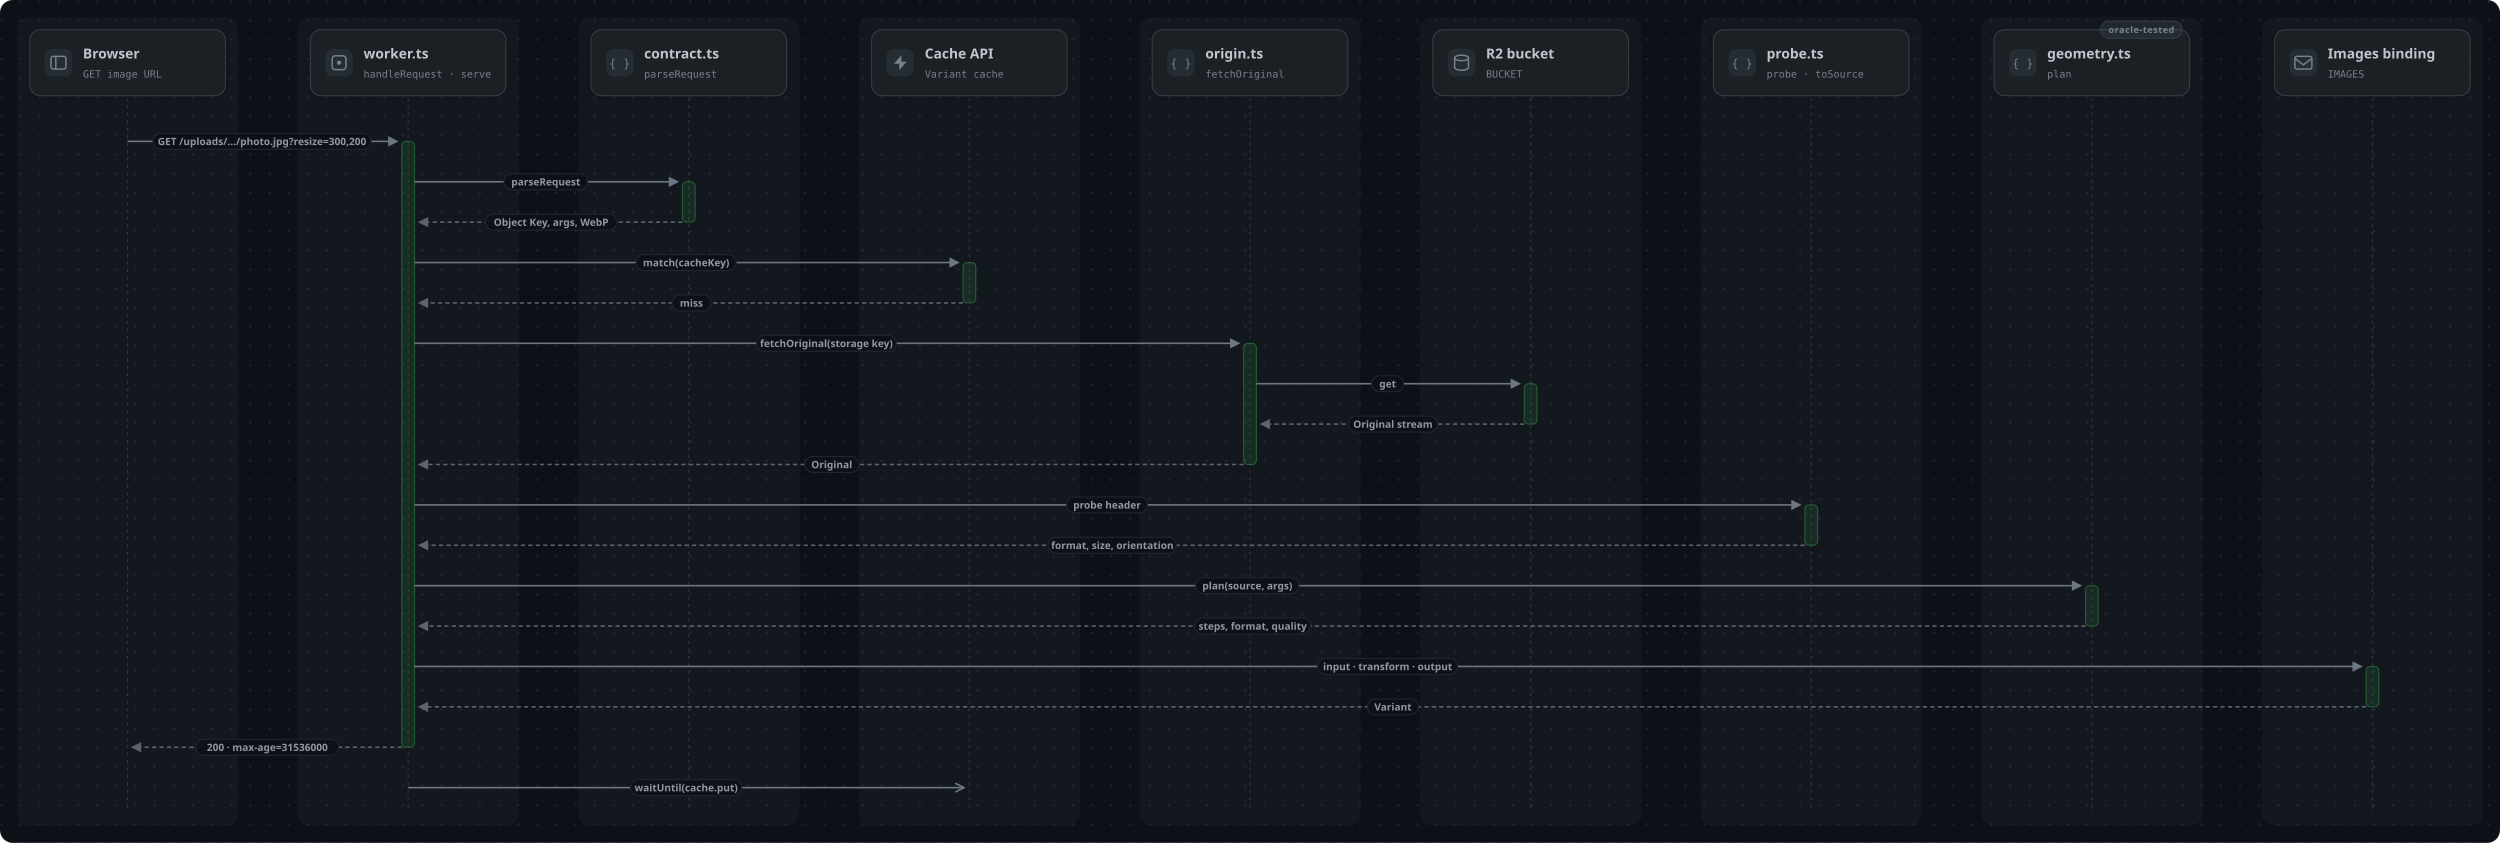
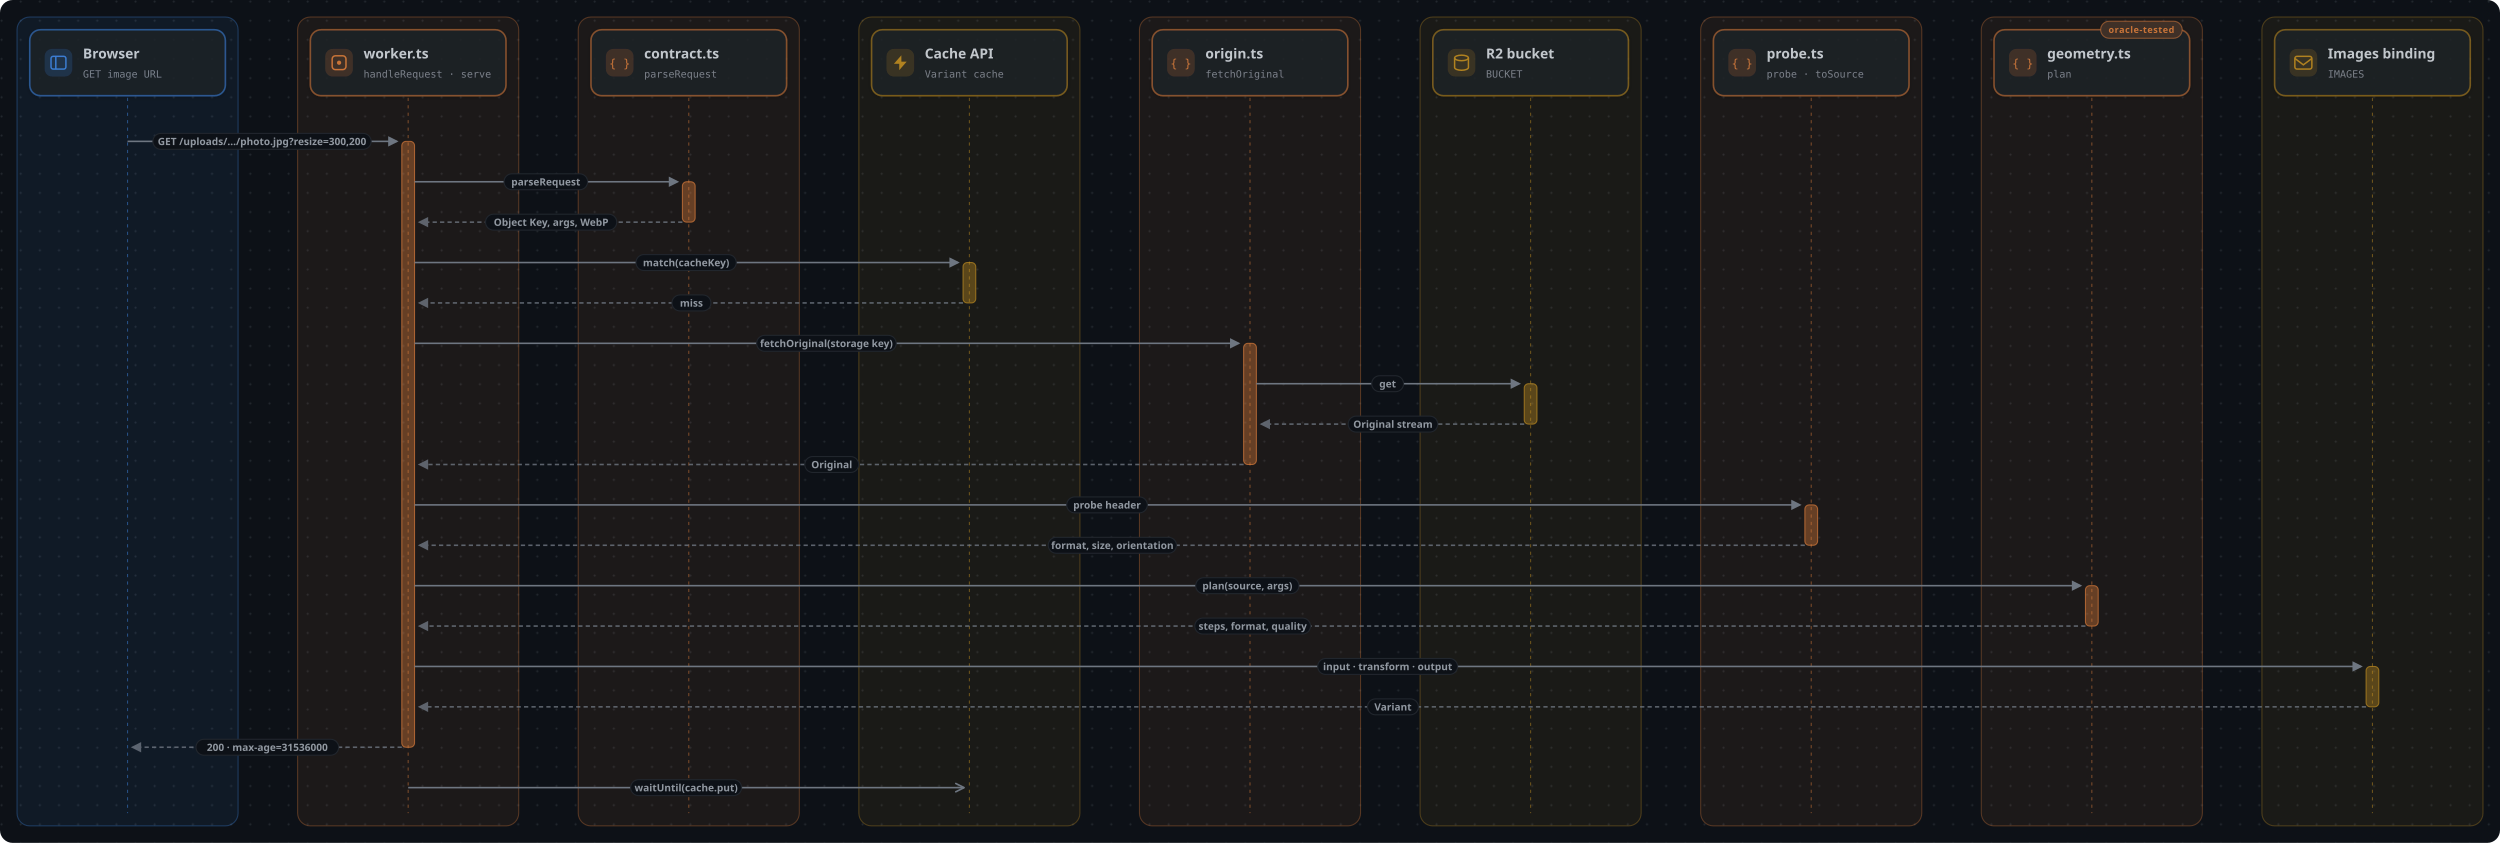
- <svg xmlns="http://www.w3.org/2000/svg" viewBox="0 0 2352 793" width="2352" height="793" role="img" aria-label="Public image, cache miss" font-family="-apple-system, BlinkMacSystemFont, &quot;Segoe UI&quot;, &quot;Noto Sans&quot;, Helvetica, Arial, sans-serif">
+ <svg xmlns="http://www.w3.org/2000/svg" data-lane-colors="1" viewBox="0 0 2352 793" width="2352" height="793" role="img" aria-label="Public image, cache miss" font-family="-apple-system, BlinkMacSystemFont, &quot;Segoe UI&quot;, &quot;Noto Sans&quot;, Helvetica, Arial, sans-serif">
  <defs>
    <pattern id="dots" width="18" height="18" patternUnits="userSpaceOnUse">
      <circle cx="1.5" cy="1.5" r="1" fill="rgba(110,118,129,.22)" />
    </pattern>
    <marker id="mk-added" viewBox="0 0 10 10" refX="8" refY="5" markerWidth="6.5" markerHeight="6.5" orient="auto-start-reverse">
      <path d="M0,0 L10,5 L0,10 z" fill="#3fb950" />
    </marker>
    <marker id="mko-added" viewBox="0 0 10 10" refX="10" refY="5" markerWidth="6.5" markerHeight="6.5" orient="auto-start-reverse">
      <path d="M2,1 L10,5 L2,9" fill="none" stroke="#3fb950" stroke-width="1.6" stroke-linecap="round" stroke-linejoin="round" />
    </marker>
    <marker id="mk-modified" viewBox="0 0 10 10" refX="8" refY="5" markerWidth="6.5" markerHeight="6.5" orient="auto-start-reverse">
      <path d="M0,0 L10,5 L0,10 z" fill="#d29922" />
    </marker>
    <marker id="mko-modified" viewBox="0 0 10 10" refX="10" refY="5" markerWidth="6.5" markerHeight="6.5" orient="auto-start-reverse">
      <path d="M2,1 L10,5 L2,9" fill="none" stroke="#d29922" stroke-width="1.6" stroke-linecap="round" stroke-linejoin="round" />
    </marker>
    <marker id="mk-removed" viewBox="0 0 10 10" refX="8" refY="5" markerWidth="6.5" markerHeight="6.5" orient="auto-start-reverse">
      <path d="M0,0 L10,5 L0,10 z" fill="#f85149" />
    </marker>
    <marker id="mko-removed" viewBox="0 0 10 10" refX="10" refY="5" markerWidth="6.5" markerHeight="6.5" orient="auto-start-reverse">
      <path d="M2,1 L10,5 L2,9" fill="none" stroke="#f85149" stroke-width="1.6" stroke-linecap="round" stroke-linejoin="round" />
    </marker>
    <marker id="mk-neutral" viewBox="0 0 10 10" refX="8" refY="5" markerWidth="6.5" markerHeight="6.5" orient="auto-start-reverse">
      <path d="M0,0 L10,5 L0,10 z" fill="#6e7681" />
    </marker>
    <marker id="mko-neutral" viewBox="0 0 10 10" refX="10" refY="5" markerWidth="6.5" markerHeight="6.5" orient="auto-start-reverse">
      <path d="M2,1 L10,5 L2,9" fill="none" stroke="#6e7681" stroke-width="1.6" stroke-linecap="round" stroke-linejoin="round" />
    </marker>
  </defs>
  <rect x="0" y="0" width="2352" height="793" rx="12" fill="#0d1117" />
  <rect x="0" y="0" width="2352" height="793" rx="12" fill="url(#dots)" />
  <g transform="translate(12,10)">
    <g>
-       <rect class="lanebox" x="4" y="6" width="208" height="761" rx="12" fill="rgba(110,118,129,.07)" />
-       <rect class="lanebox" x="268" y="6" width="208" height="761" rx="12" fill="rgba(110,118,129,.07)" />
-       <rect class="lanebox" x="532" y="6" width="208" height="761" rx="12" fill="rgba(110,118,129,.07)" />
-       <rect class="lanebox" x="796" y="6" width="208" height="761" rx="12" fill="rgba(110,118,129,.07)" />
-       <rect class="lanebox" x="1060" y="6" width="208" height="761" rx="12" fill="rgba(110,118,129,.07)" />
-       <rect class="lanebox" x="1324" y="6" width="208" height="761" rx="12" fill="rgba(110,118,129,.07)" />
-       <rect class="lanebox" x="1588" y="6" width="208" height="761" rx="12" fill="rgba(110,118,129,.07)" />
-       <rect class="lanebox" x="1852" y="6" width="208" height="761" rx="12" fill="rgba(110,118,129,.07)" />
-       <rect class="lanebox" x="2116" y="6" width="208" height="761" rx="12" fill="rgba(110,118,129,.07)" />
-     </g>
-     <g>
-       <line class="lifeline" x1="108" y1="82" x2="108" y2="755" stroke="#30363d" stroke-width="1" stroke-dasharray="3 4" />
-       <line class="lifeline" x1="372" y1="82" x2="372" y2="755" stroke="#30363d" stroke-width="1" stroke-dasharray="3 4" />
-       <rect class="actbar" x="366" y="123" width="12" height="570" rx="4" fill="rgba(46,160,67,.15)" stroke="rgba(63,185,80,.4)" />
-       <line class="lifeline" x1="636" y1="82" x2="636" y2="755" stroke="#30363d" stroke-width="1" stroke-dasharray="3 4" />
-       <rect class="actbar" x="630" y="161" width="12" height="38" rx="4" fill="rgba(46,160,67,.15)" stroke="rgba(63,185,80,.4)" />
-       <line class="lifeline" x1="900" y1="82" x2="900" y2="755" stroke="#30363d" stroke-width="1" stroke-dasharray="3 4" />
-       <rect class="actbar" x="894" y="237" width="12" height="38" rx="4" fill="rgba(46,160,67,.15)" stroke="rgba(63,185,80,.4)" />
-       <line class="lifeline" x1="1164" y1="82" x2="1164" y2="755" stroke="#30363d" stroke-width="1" stroke-dasharray="3 4" />
-       <rect class="actbar" x="1158" y="313" width="12" height="114" rx="4" fill="rgba(46,160,67,.15)" stroke="rgba(63,185,80,.4)" />
-       <line class="lifeline" x1="1428" y1="82" x2="1428" y2="755" stroke="#30363d" stroke-width="1" stroke-dasharray="3 4" />
-       <rect class="actbar" x="1422" y="351" width="12" height="38" rx="4" fill="rgba(46,160,67,.15)" stroke="rgba(63,185,80,.4)" />
-       <line class="lifeline" x1="1692" y1="82" x2="1692" y2="755" stroke="#30363d" stroke-width="1" stroke-dasharray="3 4" />
-       <rect class="actbar" x="1686" y="465" width="12" height="38" rx="4" fill="rgba(46,160,67,.15)" stroke="rgba(63,185,80,.4)" />
-       <line class="lifeline" x1="1956" y1="82" x2="1956" y2="755" stroke="#30363d" stroke-width="1" stroke-dasharray="3 4" />
-       <rect class="actbar" x="1950" y="541" width="12" height="38" rx="4" fill="rgba(46,160,67,.15)" stroke="rgba(63,185,80,.4)" />
-       <line class="lifeline" x1="2220" y1="82" x2="2220" y2="755" stroke="#30363d" stroke-width="1" stroke-dasharray="3 4" />
-       <rect class="actbar" x="2214" y="617" width="12" height="38" rx="4" fill="rgba(46,160,67,.15)" stroke="rgba(63,185,80,.4)" />
-     </g>
-     <g>
-       <g class="cardsh context" filter="drop-shadow(0 1px 2px rgba(0,0,0,.28))" opacity="0.82">
-         <rect class="card" x="16" y="18" width="184" height="62" rx="10" fill="#1c2128" stroke-width="1" stroke="#3d444d" />
-         <rect class="chip" x="30" y="36" width="26" height="26" rx="7" fill="rgba(110,118,129,.18)" />
-         <g>
-           <rect class="glyph-stroke" x="36" y="43" width="14" height="12" rx="2" stroke="#9198a1" stroke-width="1.4" fill="none" />
-           <path class="glyph-stroke" d="M40.5,43 v12" stroke="#9198a1" stroke-width="1.4" fill="none" />
+       <rect class="lanebox" x="4" y="6" width="208" height="761" rx="12" fill="rgba(68,147,248,0.07)" stroke="rgba(68,147,248,0.3)" stroke-width="1" />
+       <rect class="lanebox" x="268" y="6" width="208" height="761" rx="12" fill="rgba(240,136,62,0.07)" stroke="rgba(240,136,62,0.3)" stroke-width="1" />
+       <rect class="lanebox" x="532" y="6" width="208" height="761" rx="12" fill="rgba(240,136,62,0.07)" stroke="rgba(240,136,62,0.3)" stroke-width="1" />
+       <rect class="lanebox" x="796" y="6" width="208" height="761" rx="12" fill="rgba(210,153,34,0.07)" stroke="rgba(210,153,34,0.3)" stroke-width="1" />
+       <rect class="lanebox" x="1060" y="6" width="208" height="761" rx="12" fill="rgba(240,136,62,0.07)" stroke="rgba(240,136,62,0.3)" stroke-width="1" />
+       <rect class="lanebox" x="1324" y="6" width="208" height="761" rx="12" fill="rgba(210,153,34,0.07)" stroke="rgba(210,153,34,0.3)" stroke-width="1" />
+       <rect class="lanebox" x="1588" y="6" width="208" height="761" rx="12" fill="rgba(240,136,62,0.07)" stroke="rgba(240,136,62,0.3)" stroke-width="1" />
+       <rect class="lanebox" x="1852" y="6" width="208" height="761" rx="12" fill="rgba(240,136,62,0.07)" stroke="rgba(240,136,62,0.3)" stroke-width="1" />
+       <rect class="lanebox" x="2116" y="6" width="208" height="761" rx="12" fill="rgba(210,153,34,0.07)" stroke="rgba(210,153,34,0.3)" stroke-width="1" />
+     </g>
+     <g>
+       <line class="lifeline" x1="108" y1="82" x2="108" y2="755" stroke="rgba(68,147,248,0.45)" stroke-width="1" stroke-dasharray="3 4" />
+       <line class="lifeline" x1="372" y1="82" x2="372" y2="755" stroke="rgba(240,136,62,0.45)" stroke-width="1" stroke-dasharray="3 4" />
+       <rect class="actbar" x="366" y="123" width="12" height="570" rx="4" fill="rgba(240,136,62,0.35)" stroke="rgba(240,136,62,0.6)" />
+       <line class="lifeline" x1="636" y1="82" x2="636" y2="755" stroke="rgba(240,136,62,0.45)" stroke-width="1" stroke-dasharray="3 4" />
+       <rect class="actbar" x="630" y="161" width="12" height="38" rx="4" fill="rgba(240,136,62,0.35)" stroke="rgba(240,136,62,0.6)" />
+       <line class="lifeline" x1="900" y1="82" x2="900" y2="755" stroke="rgba(210,153,34,0.45)" stroke-width="1" stroke-dasharray="3 4" />
+       <rect class="actbar" x="894" y="237" width="12" height="38" rx="4" fill="rgba(210,153,34,0.35)" stroke="rgba(210,153,34,0.6)" />
+       <line class="lifeline" x1="1164" y1="82" x2="1164" y2="755" stroke="rgba(240,136,62,0.45)" stroke-width="1" stroke-dasharray="3 4" />
+       <rect class="actbar" x="1158" y="313" width="12" height="114" rx="4" fill="rgba(240,136,62,0.35)" stroke="rgba(240,136,62,0.6)" />
+       <line class="lifeline" x1="1428" y1="82" x2="1428" y2="755" stroke="rgba(210,153,34,0.45)" stroke-width="1" stroke-dasharray="3 4" />
+       <rect class="actbar" x="1422" y="351" width="12" height="38" rx="4" fill="rgba(210,153,34,0.35)" stroke="rgba(210,153,34,0.6)" />
+       <line class="lifeline" x1="1692" y1="82" x2="1692" y2="755" stroke="rgba(240,136,62,0.45)" stroke-width="1" stroke-dasharray="3 4" />
+       <rect class="actbar" x="1686" y="465" width="12" height="38" rx="4" fill="rgba(240,136,62,0.35)" stroke="rgba(240,136,62,0.6)" />
+       <line class="lifeline" x1="1956" y1="82" x2="1956" y2="755" stroke="rgba(240,136,62,0.45)" stroke-width="1" stroke-dasharray="3 4" />
+       <rect class="actbar" x="1950" y="541" width="12" height="38" rx="4" fill="rgba(240,136,62,0.35)" stroke="rgba(240,136,62,0.6)" />
+       <line class="lifeline" x1="2220" y1="82" x2="2220" y2="755" stroke="rgba(210,153,34,0.45)" stroke-width="1" stroke-dasharray="3 4" />
+       <rect class="actbar" x="2214" y="617" width="12" height="38" rx="4" fill="rgba(210,153,34,0.35)" stroke="rgba(210,153,34,0.6)" />
+     </g>
+     <g>
+       <g class="cardsh context" filter="drop-shadow(0 1px 2px rgba(0,0,0,.28))" opacity="0.82">
+         <rect class="card" x="16" y="18" width="184" height="62" rx="10" fill="#1c2128" stroke-width="1.5" stroke="rgba(68,147,248,0.6)" />
+         <rect class="chip" x="30" y="36" width="26" height="26" rx="7" fill="rgba(68,147,248,0.2)" />
+         <g>
+           <rect class="glyph-stroke" x="36" y="43" width="14" height="12" rx="2" stroke="#4493f8" stroke-width="1.4" fill="none" />
+           <path class="glyph-stroke" d="M40.5,43 v12" stroke="#4493f8" stroke-width="1.4" fill="none" />
        </g>
        <text class="ntitle" x="66" y="45" font-size="13" font-weight="600" fill="#e6edf3">Browser</text>
        <text class="nsub" x="66" y="63" font-size="9.5" fill="#9198a1" font-family="ui-monospace, SFMono-Regular, &quot;SF Mono&quot;, Menlo, Consolas, monospace">GET image URL</text>
      </g>
      <g class="cardsh context" filter="drop-shadow(0 1px 2px rgba(0,0,0,.28))" opacity="0.82">
-         <rect class="card" x="280" y="18" width="184" height="62" rx="10" fill="#1c2128" stroke-width="1" stroke="#3d444d" />
-         <rect class="chip" x="294" y="36" width="26" height="26" rx="7" fill="rgba(110,118,129,.18)" />
-         <g>
-           <rect class="glyph-stroke" x="300.5" y="42.5" width="13" height="13" rx="3" stroke="#9198a1" stroke-width="1.4" fill="none" />
-           <circle class="glyph" fill="#9198a1" cx="307" cy="49" r="2" />
+         <rect class="card" x="280" y="18" width="184" height="62" rx="10" fill="#1c2128" stroke-width="1.5" stroke="rgba(240,136,62,0.6)" />
+         <rect class="chip" x="294" y="36" width="26" height="26" rx="7" fill="rgba(240,136,62,0.2)" />
+         <g>
+           <rect class="glyph-stroke" x="300.5" y="42.5" width="13" height="13" rx="3" stroke="#f0883e" stroke-width="1.4" fill="none" />
+           <circle class="glyph" fill="#f0883e" cx="307" cy="49" r="2" />
        </g>
        <text class="ntitle" x="330" y="45" font-size="13" font-weight="600" fill="#e6edf3">worker.ts</text>
        <text class="nsub" x="330" y="63" font-size="9.5" fill="#9198a1" font-family="ui-monospace, SFMono-Regular, &quot;SF Mono&quot;, Menlo, Consolas, monospace">handleRequest · serve</text>
      </g>
      <g class="cardsh context" filter="drop-shadow(0 1px 2px rgba(0,0,0,.28))" opacity="0.82">
-         <rect class="card" x="544" y="18" width="184" height="62" rx="10" fill="#1c2128" stroke-width="1" stroke="#3d444d" />
-         <rect class="chip" x="558" y="36" width="26" height="26" rx="7" fill="rgba(110,118,129,.18)" />
-         <g>
-           <text class="glyph" x="571" y="53.5" text-anchor="middle" fill="#9198a1" font-size="11" font-family="ui-monospace, SFMono-Regular, &quot;SF Mono&quot;, Menlo, Consolas, monospace">{ }</text>
+         <rect class="card" x="544" y="18" width="184" height="62" rx="10" fill="#1c2128" stroke-width="1.5" stroke="rgba(240,136,62,0.6)" />
+         <rect class="chip" x="558" y="36" width="26" height="26" rx="7" fill="rgba(240,136,62,0.2)" />
+         <g>
+           <text class="glyph" x="571" y="53.5" text-anchor="middle" fill="#f0883e" font-size="11" font-family="ui-monospace, SFMono-Regular, &quot;SF Mono&quot;, Menlo, Consolas, monospace">{ }</text>
        </g>
        <text class="ntitle" x="594" y="45" font-size="13" font-weight="600" fill="#e6edf3">contract.ts</text>
        <text class="nsub" x="594" y="63" font-size="9.5" fill="#9198a1" font-family="ui-monospace, SFMono-Regular, &quot;SF Mono&quot;, Menlo, Consolas, monospace">parseRequest</text>
      </g>
      <g class="cardsh context" filter="drop-shadow(0 1px 2px rgba(0,0,0,.28))" opacity="0.82">
-         <rect class="card" x="808" y="18" width="184" height="62" rx="10" fill="#1c2128" stroke-width="1" stroke="#3d444d" />
-         <rect class="chip" x="822" y="36" width="26" height="26" rx="7" fill="rgba(110,118,129,.18)" />
-         <g>
-           <path class="glyph" fill="#9198a1" d="M836,42 L829,50 H834 L834,56 L841,48 H836 Z" />
+         <rect class="card" x="808" y="18" width="184" height="62" rx="10" fill="#1c2128" stroke-width="1.5" stroke="rgba(210,153,34,0.6)" />
+         <rect class="chip" x="822" y="36" width="26" height="26" rx="7" fill="rgba(210,153,34,0.2)" />
+         <g>
+           <path class="glyph" fill="#d29922" d="M836,42 L829,50 H834 L834,56 L841,48 H836 Z" />
        </g>
        <text class="ntitle" x="858" y="45" font-size="13" font-weight="600" fill="#e6edf3">Cache API</text>
        <text class="nsub" x="858" y="63" font-size="9.5" fill="#9198a1" font-family="ui-monospace, SFMono-Regular, &quot;SF Mono&quot;, Menlo, Consolas, monospace">Variant cache</text>
      </g>
      <g class="cardsh context" filter="drop-shadow(0 1px 2px rgba(0,0,0,.28))" opacity="0.82">
-         <rect class="card" x="1072" y="18" width="184" height="62" rx="10" fill="#1c2128" stroke-width="1" stroke="#3d444d" />
-         <rect class="chip" x="1086" y="36" width="26" height="26" rx="7" fill="rgba(110,118,129,.18)" />
-         <g>
-           <text class="glyph" x="1099" y="53.5" text-anchor="middle" fill="#9198a1" font-size="11" font-family="ui-monospace, SFMono-Regular, &quot;SF Mono&quot;, Menlo, Consolas, monospace">{ }</text>
+         <rect class="card" x="1072" y="18" width="184" height="62" rx="10" fill="#1c2128" stroke-width="1.5" stroke="rgba(240,136,62,0.6)" />
+         <rect class="chip" x="1086" y="36" width="26" height="26" rx="7" fill="rgba(240,136,62,0.2)" />
+         <g>
+           <text class="glyph" x="1099" y="53.5" text-anchor="middle" fill="#f0883e" font-size="11" font-family="ui-monospace, SFMono-Regular, &quot;SF Mono&quot;, Menlo, Consolas, monospace">{ }</text>
        </g>
        <text class="ntitle" x="1122" y="45" font-size="13" font-weight="600" fill="#e6edf3">origin.ts</text>
        <text class="nsub" x="1122" y="63" font-size="9.5" fill="#9198a1" font-family="ui-monospace, SFMono-Regular, &quot;SF Mono&quot;, Menlo, Consolas, monospace">fetchOriginal</text>
      </g>
      <g class="cardsh context" filter="drop-shadow(0 1px 2px rgba(0,0,0,.28))" opacity="0.82">
-         <rect class="card" x="1336" y="18" width="184" height="62" rx="10" fill="#1c2128" stroke-width="1" stroke="#3d444d" />
-         <rect class="chip" x="1350" y="36" width="26" height="26" rx="7" fill="rgba(110,118,129,.18)" />
-         <g>
-           <ellipse class="glyph-stroke" stroke="#9198a1" stroke-width="1.4" fill="none" cx="1363" cy="44.5" rx="6.5" ry="2.6" />
-           <path class="glyph-stroke" d="M1356.5,44.5 v9 a6.5,2.6 0 0 0 13 0 v-9" stroke="#9198a1" stroke-width="1.4" fill="none" />
+         <rect class="card" x="1336" y="18" width="184" height="62" rx="10" fill="#1c2128" stroke-width="1.5" stroke="rgba(210,153,34,0.6)" />
+         <rect class="chip" x="1350" y="36" width="26" height="26" rx="7" fill="rgba(210,153,34,0.2)" />
+         <g>
+           <ellipse class="glyph-stroke" stroke="#d29922" stroke-width="1.4" fill="none" cx="1363" cy="44.5" rx="6.5" ry="2.6" />
+           <path class="glyph-stroke" d="M1356.5,44.5 v9 a6.5,2.6 0 0 0 13 0 v-9" stroke="#d29922" stroke-width="1.4" fill="none" />
        </g>
        <text class="ntitle" x="1386" y="45" font-size="13" font-weight="600" fill="#e6edf3">R2 bucket</text>
        <text class="nsub" x="1386" y="63" font-size="9.5" fill="#9198a1" font-family="ui-monospace, SFMono-Regular, &quot;SF Mono&quot;, Menlo, Consolas, monospace">BUCKET</text>
      </g>
      <g class="cardsh context" filter="drop-shadow(0 1px 2px rgba(0,0,0,.28))" opacity="0.82">
-         <rect class="card" x="1600" y="18" width="184" height="62" rx="10" fill="#1c2128" stroke-width="1" stroke="#3d444d" />
-         <rect class="chip" x="1614" y="36" width="26" height="26" rx="7" fill="rgba(110,118,129,.18)" />
-         <g>
-           <text class="glyph" x="1627" y="53.5" text-anchor="middle" fill="#9198a1" font-size="11" font-family="ui-monospace, SFMono-Regular, &quot;SF Mono&quot;, Menlo, Consolas, monospace">{ }</text>
+         <rect class="card" x="1600" y="18" width="184" height="62" rx="10" fill="#1c2128" stroke-width="1.5" stroke="rgba(240,136,62,0.6)" />
+         <rect class="chip" x="1614" y="36" width="26" height="26" rx="7" fill="rgba(240,136,62,0.2)" />
+         <g>
+           <text class="glyph" x="1627" y="53.5" text-anchor="middle" fill="#f0883e" font-size="11" font-family="ui-monospace, SFMono-Regular, &quot;SF Mono&quot;, Menlo, Consolas, monospace">{ }</text>
        </g>
        <text class="ntitle" x="1650" y="45" font-size="13" font-weight="600" fill="#e6edf3">probe.ts</text>
        <text class="nsub" x="1650" y="63" font-size="9.5" fill="#9198a1" font-family="ui-monospace, SFMono-Regular, &quot;SF Mono&quot;, Menlo, Consolas, monospace">probe · toSource</text>
      </g>
      <g class="cardsh context" filter="drop-shadow(0 1px 2px rgba(0,0,0,.28))" opacity="0.82">
-         <rect class="card" x="1864" y="18" width="184" height="62" rx="10" fill="#1c2128" stroke-width="1" stroke="#3d444d" />
-         <rect class="chip" x="1878" y="36" width="26" height="26" rx="7" fill="rgba(110,118,129,.18)" />
-         <g>
-           <text class="glyph" x="1891" y="53.5" text-anchor="middle" fill="#9198a1" font-size="11" font-family="ui-monospace, SFMono-Regular, &quot;SF Mono&quot;, Menlo, Consolas, monospace">{ }</text>
+         <rect class="card" x="1864" y="18" width="184" height="62" rx="10" fill="#1c2128" stroke-width="1.5" stroke="rgba(240,136,62,0.6)" />
+         <rect class="chip" x="1878" y="36" width="26" height="26" rx="7" fill="rgba(240,136,62,0.2)" />
+         <g>
+           <text class="glyph" x="1891" y="53.5" text-anchor="middle" fill="#f0883e" font-size="11" font-family="ui-monospace, SFMono-Regular, &quot;SF Mono&quot;, Menlo, Consolas, monospace">{ }</text>
        </g>
        <text class="ntitle" x="1914" y="45" font-size="13" font-weight="600" fill="#e6edf3">geometry.ts</text>
        <text class="nsub" x="1914" y="63" font-size="9.5" fill="#9198a1" font-family="ui-monospace, SFMono-Regular, &quot;SF Mono&quot;, Menlo, Consolas, monospace">plan</text>
        <g class="bdg bdg-neutral">
-           <rect x="1964.29" y="10" width="76.71" height="16" rx="8" fill="rgba(110,118,129,.18)" stroke="#3d444d" stroke-width="1" />
-           <text x="2002.65" y="21" text-anchor="middle" font-size="8.5" font-weight="700" letter-spacing=".06em" fill="#9198a1">oracle-tested</text>
-         </g>
-       </g>
-       <g class="cardsh context" filter="drop-shadow(0 1px 2px rgba(0,0,0,.28))" opacity="0.82">
-         <rect class="card" x="2128" y="18" width="184" height="62" rx="10" fill="#1c2128" stroke-width="1" stroke="#3d444d" />
-         <rect class="chip" x="2142" y="36" width="26" height="26" rx="7" fill="rgba(110,118,129,.18)" />
-         <g>
-           <rect class="glyph-stroke" x="2147" y="43" width="16" height="12" rx="2" stroke="#9198a1" stroke-width="1.4" fill="none" />
-           <path class="glyph-stroke" d="M2147,45 l8,6 8,-6" stroke="#9198a1" stroke-width="1.4" fill="none" />
+           <rect x="1964.29" y="10" width="76.71" height="16" rx="8" fill="#1c2128" stroke="none" stroke-width="1" />
+           <rect x="1964.29" y="10" width="76.71" height="16" rx="8" fill="rgba(240,136,62,0.2)" stroke="rgba(240,136,62,0.6)" stroke-width="1" />
+           <text x="2002.65" y="21" text-anchor="middle" font-size="8.5" font-weight="700" letter-spacing=".06em" fill="#f0883e">oracle-tested</text>
+         </g>
+       </g>
+       <g class="cardsh context" filter="drop-shadow(0 1px 2px rgba(0,0,0,.28))" opacity="0.82">
+         <rect class="card" x="2128" y="18" width="184" height="62" rx="10" fill="#1c2128" stroke-width="1.5" stroke="rgba(210,153,34,0.6)" />
+         <rect class="chip" x="2142" y="36" width="26" height="26" rx="7" fill="rgba(210,153,34,0.2)" />
+         <g>
+           <rect class="glyph-stroke" x="2147" y="43" width="16" height="12" rx="2" stroke="#d29922" stroke-width="1.4" fill="none" />
+           <path class="glyph-stroke" d="M2147,45 l8,6 8,-6" stroke="#d29922" stroke-width="1.4" fill="none" />
        </g>
        <text class="ntitle" x="2178" y="45" font-size="13" font-weight="600" fill="#e6edf3">Images binding</text>
        <text class="nsub" x="2178" y="63" font-size="9.5" fill="#9198a1" font-family="ui-monospace, SFMono-Regular, &quot;SF Mono&quot;, Menlo, Consolas, monospace">IMAGES</text>
      </g>
    </g>
    <g>
      <path class="msg edge-neutral" d="M108,123 L361,123" marker-end="url(#mk-neutral)" fill="none" stroke="#6e7681" stroke-width="1.5" />
      <circle r="2.6" fill="#6e7681" opacity="0">
        <animateMotion dur="16s" repeatCount="indefinite" keyPoints="0;0;1;1" keyTimes="0;0;0.059;1" calcMode="linear" path="M108,123 L361,123" />
        <animate attributeName="opacity" dur="16s" repeatCount="indefinite" values="0;0;1;1;0;0" keyTimes="0;0;0.005;0.054;0.059;1" />
      </circle>
      <path class="msg edge-neutral" d="M378,161 L625,161" marker-end="url(#mk-neutral)" fill="none" stroke="#6e7681" stroke-width="1.5" />
      <circle r="2.6" fill="#6e7681" opacity="0">
        <animateMotion dur="16s" repeatCount="indefinite" keyPoints="0;0;1;1" keyTimes="0;0.059;0.118;1" calcMode="linear" path="M378,161 L625,161" />
        <animate attributeName="opacity" dur="16s" repeatCount="indefinite" values="0;0;1;1;0;0" keyTimes="0;0.059;0.064;0.113;0.118;1" />
      </circle>
      <path class="msg edge-neutral msg-return" d="M630,199 L383,199" marker-end="url(#mk-neutral)" fill="none" stroke="#6e7681" stroke-width="1.5" stroke-dasharray="4 3" opacity="0.8" />
      <circle r="2.6" fill="#6e7681" opacity="0">
        <animateMotion dur="16s" repeatCount="indefinite" keyPoints="0;0;1;1" keyTimes="0;0.118;0.176;1" calcMode="linear" path="M630,199 L383,199" />
        <animate attributeName="opacity" dur="16s" repeatCount="indefinite" values="0;0;1;1;0;0" keyTimes="0;0.118;0.122;0.172;0.176;1" />
      </circle>
      <path class="msg edge-neutral" d="M378,237 L889,237" marker-end="url(#mk-neutral)" fill="none" stroke="#6e7681" stroke-width="1.5" />
      <circle r="2.6" fill="#6e7681" opacity="0">
        <animateMotion dur="16s" repeatCount="indefinite" keyPoints="0;0;1;1" keyTimes="0;0.176;0.235;1" calcMode="linear" path="M378,237 L889,237" />
        <animate attributeName="opacity" dur="16s" repeatCount="indefinite" values="0;0;1;1;0;0" keyTimes="0;0.176;0.181;0.231;0.235;1" />
      </circle>
      <path class="msg edge-neutral msg-return" d="M894,275 L383,275" marker-end="url(#mk-neutral)" fill="none" stroke="#6e7681" stroke-width="1.5" stroke-dasharray="4 3" opacity="0.8" />
      <circle r="2.6" fill="#6e7681" opacity="0">
        <animateMotion dur="16s" repeatCount="indefinite" keyPoints="0;0;1;1" keyTimes="0;0.235;0.294;1" calcMode="linear" path="M894,275 L383,275" />
        <animate attributeName="opacity" dur="16s" repeatCount="indefinite" values="0;0;1;1;0;0" keyTimes="0;0.235;0.24;0.289;0.294;1" />
      </circle>
      <path class="msg edge-neutral" d="M378,313 L1153,313" marker-end="url(#mk-neutral)" fill="none" stroke="#6e7681" stroke-width="1.5" />
      <circle r="2.6" fill="#6e7681" opacity="0">
        <animateMotion dur="16s" repeatCount="indefinite" keyPoints="0;0;1;1" keyTimes="0;0.294;0.353;1" calcMode="linear" path="M378,313 L1153,313" />
        <animate attributeName="opacity" dur="16s" repeatCount="indefinite" values="0;0;1;1;0;0" keyTimes="0;0.294;0.299;0.348;0.353;1" />
      </circle>
      <path class="msg edge-neutral" d="M1170,351 L1417,351" marker-end="url(#mk-neutral)" fill="none" stroke="#6e7681" stroke-width="1.5" />
      <circle r="2.6" fill="#6e7681" opacity="0">
        <animateMotion dur="16s" repeatCount="indefinite" keyPoints="0;0;1;1" keyTimes="0;0.353;0.412;1" calcMode="linear" path="M1170,351 L1417,351" />
        <animate attributeName="opacity" dur="16s" repeatCount="indefinite" values="0;0;1;1;0;0" keyTimes="0;0.353;0.358;0.407;0.412;1" />
      </circle>
      <path class="msg edge-neutral msg-return" d="M1422,389 L1175,389" marker-end="url(#mk-neutral)" fill="none" stroke="#6e7681" stroke-width="1.5" stroke-dasharray="4 3" opacity="0.8" />
      <circle r="2.6" fill="#6e7681" opacity="0">
        <animateMotion dur="16s" repeatCount="indefinite" keyPoints="0;0;1;1" keyTimes="0;0.412;0.471;1" calcMode="linear" path="M1422,389 L1175,389" />
        <animate attributeName="opacity" dur="16s" repeatCount="indefinite" values="0;0;1;1;0;0" keyTimes="0;0.412;0.416;0.466;0.471;1" />
      </circle>
      <path class="msg edge-neutral msg-return" d="M1158,427 L383,427" marker-end="url(#mk-neutral)" fill="none" stroke="#6e7681" stroke-width="1.5" stroke-dasharray="4 3" opacity="0.8" />
      <circle r="2.6" fill="#6e7681" opacity="0">
        <animateMotion dur="16s" repeatCount="indefinite" keyPoints="0;0;1;1" keyTimes="0;0.471;0.529;1" calcMode="linear" path="M1158,427 L383,427" />
        <animate attributeName="opacity" dur="16s" repeatCount="indefinite" values="0;0;1;1;0;0" keyTimes="0;0.471;0.475;0.525;0.529;1" />
      </circle>
      <path class="msg edge-neutral" d="M378,465 L1681,465" marker-end="url(#mk-neutral)" fill="none" stroke="#6e7681" stroke-width="1.5" />
      <circle r="2.6" fill="#6e7681" opacity="0">
        <animateMotion dur="16s" repeatCount="indefinite" keyPoints="0;0;1;1" keyTimes="0;0.529;0.588;1" calcMode="linear" path="M378,465 L1681,465" />
        <animate attributeName="opacity" dur="16s" repeatCount="indefinite" values="0;0;1;1;0;0" keyTimes="0;0.529;0.534;0.584;0.588;1" />
      </circle>
      <path class="msg edge-neutral msg-return" d="M1686,503 L383,503" marker-end="url(#mk-neutral)" fill="none" stroke="#6e7681" stroke-width="1.5" stroke-dasharray="4 3" opacity="0.8" />
      <circle r="2.6" fill="#6e7681" opacity="0">
        <animateMotion dur="16s" repeatCount="indefinite" keyPoints="0;0;1;1" keyTimes="0;0.588;0.647;1" calcMode="linear" path="M1686,503 L383,503" />
        <animate attributeName="opacity" dur="16s" repeatCount="indefinite" values="0;0;1;1;0;0" keyTimes="0;0.588;0.593;0.642;0.647;1" />
      </circle>
      <path class="msg edge-neutral" d="M378,541 L1945,541" marker-end="url(#mk-neutral)" fill="none" stroke="#6e7681" stroke-width="1.5" />
      <circle r="2.6" fill="#6e7681" opacity="0">
        <animateMotion dur="16s" repeatCount="indefinite" keyPoints="0;0;1;1" keyTimes="0;0.647;0.706;1" calcMode="linear" path="M378,541 L1945,541" />
        <animate attributeName="opacity" dur="16s" repeatCount="indefinite" values="0;0;1;1;0;0" keyTimes="0;0.647;0.652;0.701;0.706;1" />
      </circle>
      <path class="msg edge-neutral msg-return" d="M1950,579 L383,579" marker-end="url(#mk-neutral)" fill="none" stroke="#6e7681" stroke-width="1.5" stroke-dasharray="4 3" opacity="0.8" />
      <circle r="2.6" fill="#6e7681" opacity="0">
        <animateMotion dur="16s" repeatCount="indefinite" keyPoints="0;0;1;1" keyTimes="0;0.706;0.765;1" calcMode="linear" path="M1950,579 L383,579" />
        <animate attributeName="opacity" dur="16s" repeatCount="indefinite" values="0;0;1;1;0;0" keyTimes="0;0.706;0.711;0.76;0.765;1" />
      </circle>
      <path class="msg edge-neutral" d="M378,617 L2209,617" marker-end="url(#mk-neutral)" fill="none" stroke="#6e7681" stroke-width="1.5" />
      <circle r="2.6" fill="#6e7681" opacity="0">
        <animateMotion dur="16s" repeatCount="indefinite" keyPoints="0;0;1;1" keyTimes="0;0.765;0.824;1" calcMode="linear" path="M378,617 L2209,617" />
        <animate attributeName="opacity" dur="16s" repeatCount="indefinite" values="0;0;1;1;0;0" keyTimes="0;0.765;0.769;0.819;0.824;1" />
      </circle>
      <path class="msg edge-neutral msg-return" d="M2214,655 L383,655" marker-end="url(#mk-neutral)" fill="none" stroke="#6e7681" stroke-width="1.5" stroke-dasharray="4 3" opacity="0.8" />
      <circle r="2.6" fill="#6e7681" opacity="0">
        <animateMotion dur="16s" repeatCount="indefinite" keyPoints="0;0;1;1" keyTimes="0;0.824;0.882;1" calcMode="linear" path="M2214,655 L383,655" />
        <animate attributeName="opacity" dur="16s" repeatCount="indefinite" values="0;0;1;1;0;0" keyTimes="0;0.824;0.828;0.878;0.882;1" />
      </circle>
      <path class="msg edge-neutral msg-return" d="M366,693 L113,693" marker-end="url(#mk-neutral)" fill="none" stroke="#6e7681" stroke-width="1.5" stroke-dasharray="4 3" opacity="0.8" />
      <circle r="2.6" fill="#6e7681" opacity="0">
        <animateMotion dur="16s" repeatCount="indefinite" keyPoints="0;0;1;1" keyTimes="0;0.882;0.941;1" calcMode="linear" path="M366,693 L113,693" />
        <animate attributeName="opacity" dur="16s" repeatCount="indefinite" values="0;0;1;1;0;0" keyTimes="0;0.882;0.887;0.936;0.941;1" />
      </circle>
      <path class="msg edge-neutral" d="M372,731 L895,731" marker-end="url(#mko-neutral)" fill="none" stroke="#6e7681" stroke-width="1.5" />
      <circle r="2.6" fill="#6e7681" opacity="0">
        <animateMotion dur="16s" repeatCount="indefinite" keyPoints="0;0;1;1" keyTimes="0;0.941;1;1" calcMode="linear" path="M372,731 L895,731" />
        <animate attributeName="opacity" dur="16s" repeatCount="indefinite" values="0;0;1;1;0;0" keyTimes="0;0.941;0.946;0.995;1;1" />
      </circle>
    </g>
    <g>
      <g>
        <rect class="lpill" x="131.82" y="115.5" width="205.37" height="15" rx="7.5" fill="#0d1117" stroke="#21262d" stroke-width="1" />
        <text class="ltext" x="234.5" y="126.5" text-anchor="middle" font-size="9.5" font-weight="600" fill="#9198a1">GET /uploads/…/photo.jpg?resize=300,200</text>
      </g>
      <g>
        <rect class="lpill" x="462.16" y="153.5" width="78.69" height="15" rx="7.5" fill="#0d1117" stroke="#21262d" stroke-width="1" />
        <text class="ltext" x="501.5" y="164.5" text-anchor="middle" font-size="9.5" font-weight="600" fill="#9198a1">parseRequest</text>
      </g>
      <g>
        <rect class="lpill" x="444.77" y="191.5" width="123.46" height="15" rx="7.5" fill="#0d1117" stroke="#21262d" stroke-width="1" />
        <text class="ltext" x="506.5" y="202.5" text-anchor="middle" font-size="9.5" font-weight="600" fill="#9198a1">Object Key, args, WebP</text>
      </g>
      <g>
        <rect class="lpill" x="586.33" y="229.5" width="94.34" height="15" rx="7.5" fill="#0d1117" stroke="#21262d" stroke-width="1" />
        <text class="ltext" x="633.5" y="240.5" text-anchor="middle" font-size="9.5" font-weight="600" fill="#9198a1">match(cacheKey)</text>
      </g>
      <g>
        <rect class="lpill" x="620.16" y="267.5" width="36.69" height="15" rx="7.5" fill="#0d1117" stroke="#21262d" stroke-width="1" />
        <text class="ltext" x="638.5" y="278.5" text-anchor="middle" font-size="9.5" font-weight="600" fill="#9198a1">miss</text>
      </g>
      <g>
        <rect class="lpill" x="699.86" y="305.5" width="131.28" height="15" rx="7.5" fill="#0d1117" stroke="#21262d" stroke-width="1" />
        <text class="ltext" x="765.5" y="316.5" text-anchor="middle" font-size="9.5" font-weight="600" fill="#9198a1">fetchOriginal(storage key)</text>
      </g>
      <g>
        <rect class="lpill" x="1278.5" y="343.5" width="30" height="15" rx="7.5" fill="#0d1117" stroke="#21262d" stroke-width="1" />
        <text class="ltext" x="1293.5" y="354.5" text-anchor="middle" font-size="9.5" font-weight="600" fill="#9198a1">get</text>
      </g>
      <g>
        <rect class="lpill" x="1256.37" y="381.5" width="84.26" height="15" rx="7.5" fill="#0d1117" stroke="#21262d" stroke-width="1" />
        <text class="ltext" x="1298.5" y="392.5" text-anchor="middle" font-size="9.5" font-weight="600" fill="#9198a1">Original stream</text>
      </g>
      <g>
        <rect class="lpill" x="745.16" y="419.5" width="50.69" height="15" rx="7.5" fill="#0d1117" stroke="#21262d" stroke-width="1" />
        <text class="ltext" x="770.5" y="430.5" text-anchor="middle" font-size="9.5" font-weight="600" fill="#9198a1">Original</text>
      </g>
      <g>
        <rect class="lpill" x="991.55" y="457.5" width="75.9" height="15" rx="7.5" fill="#0d1117" stroke="#21262d" stroke-width="1" />
        <text class="ltext" x="1029.5" y="468.5" text-anchor="middle" font-size="9.5" font-weight="600" fill="#9198a1">probe header</text>
      </g>
      <g>
        <rect class="lpill" x="974.17" y="495.5" width="120.66" height="15" rx="7.5" fill="#0d1117" stroke="#21262d" stroke-width="1" />
        <text class="ltext" x="1034.5" y="506.5" text-anchor="middle" font-size="9.5" font-weight="600" fill="#9198a1">format, size, orientation</text>
      </g>
      <g>
        <rect class="lpill" x="1112.93" y="533.5" width="97.14" height="15" rx="7.5" fill="#0d1117" stroke="#21262d" stroke-width="1" />
        <text class="ltext" x="1161.5" y="544.5" text-anchor="middle" font-size="9.5" font-weight="600" fill="#9198a1">plan(source, args)</text>
      </g>
      <g>
        <rect class="lpill" x="1112.05" y="571.5" width="108.91" height="15" rx="7.5" fill="#0d1117" stroke="#21262d" stroke-width="1" />
        <text class="ltext" x="1166.5" y="582.5" text-anchor="middle" font-size="9.5" font-weight="600" fill="#9198a1">steps, format, quality</text>
      </g>
      <g>
        <rect class="lpill" x="1227.69" y="609.5" width="131.63" height="15" rx="7.5" fill="#0d1117" stroke="#21262d" stroke-width="1" />
        <text class="ltext" x="1293.5" y="620.5" text-anchor="middle" font-size="9.5" font-weight="600" fill="#9198a1">input · transform · output</text>
      </g>
      <g>
        <rect class="lpill" x="1274.55" y="647.5" width="47.9" height="15" rx="7.5" fill="#0d1117" stroke="#21262d" stroke-width="1" />
        <text class="ltext" x="1298.5" y="658.5" text-anchor="middle" font-size="9.5" font-weight="600" fill="#9198a1">Variant</text>
      </g>
      <g>
        <rect class="lpill" x="172.36" y="685.5" width="134.28" height="15" rx="7.5" fill="#0d1117" stroke="#21262d" stroke-width="1" />
        <text class="ltext" x="239.5" y="696.5" text-anchor="middle" font-size="9.5" font-weight="600" fill="#9198a1">200 · max-age=31536000</text>
      </g>
      <g>
        <rect class="lpill" x="581.29" y="723.5" width="104.41" height="15" rx="7.5" fill="#0d1117" stroke="#21262d" stroke-width="1" />
        <text class="ltext" x="633.5" y="734.5" text-anchor="middle" font-size="9.5" font-weight="600" fill="#9198a1">waitUntil(cache.put)</text>
      </g>
    </g>
  </g>
</svg>
